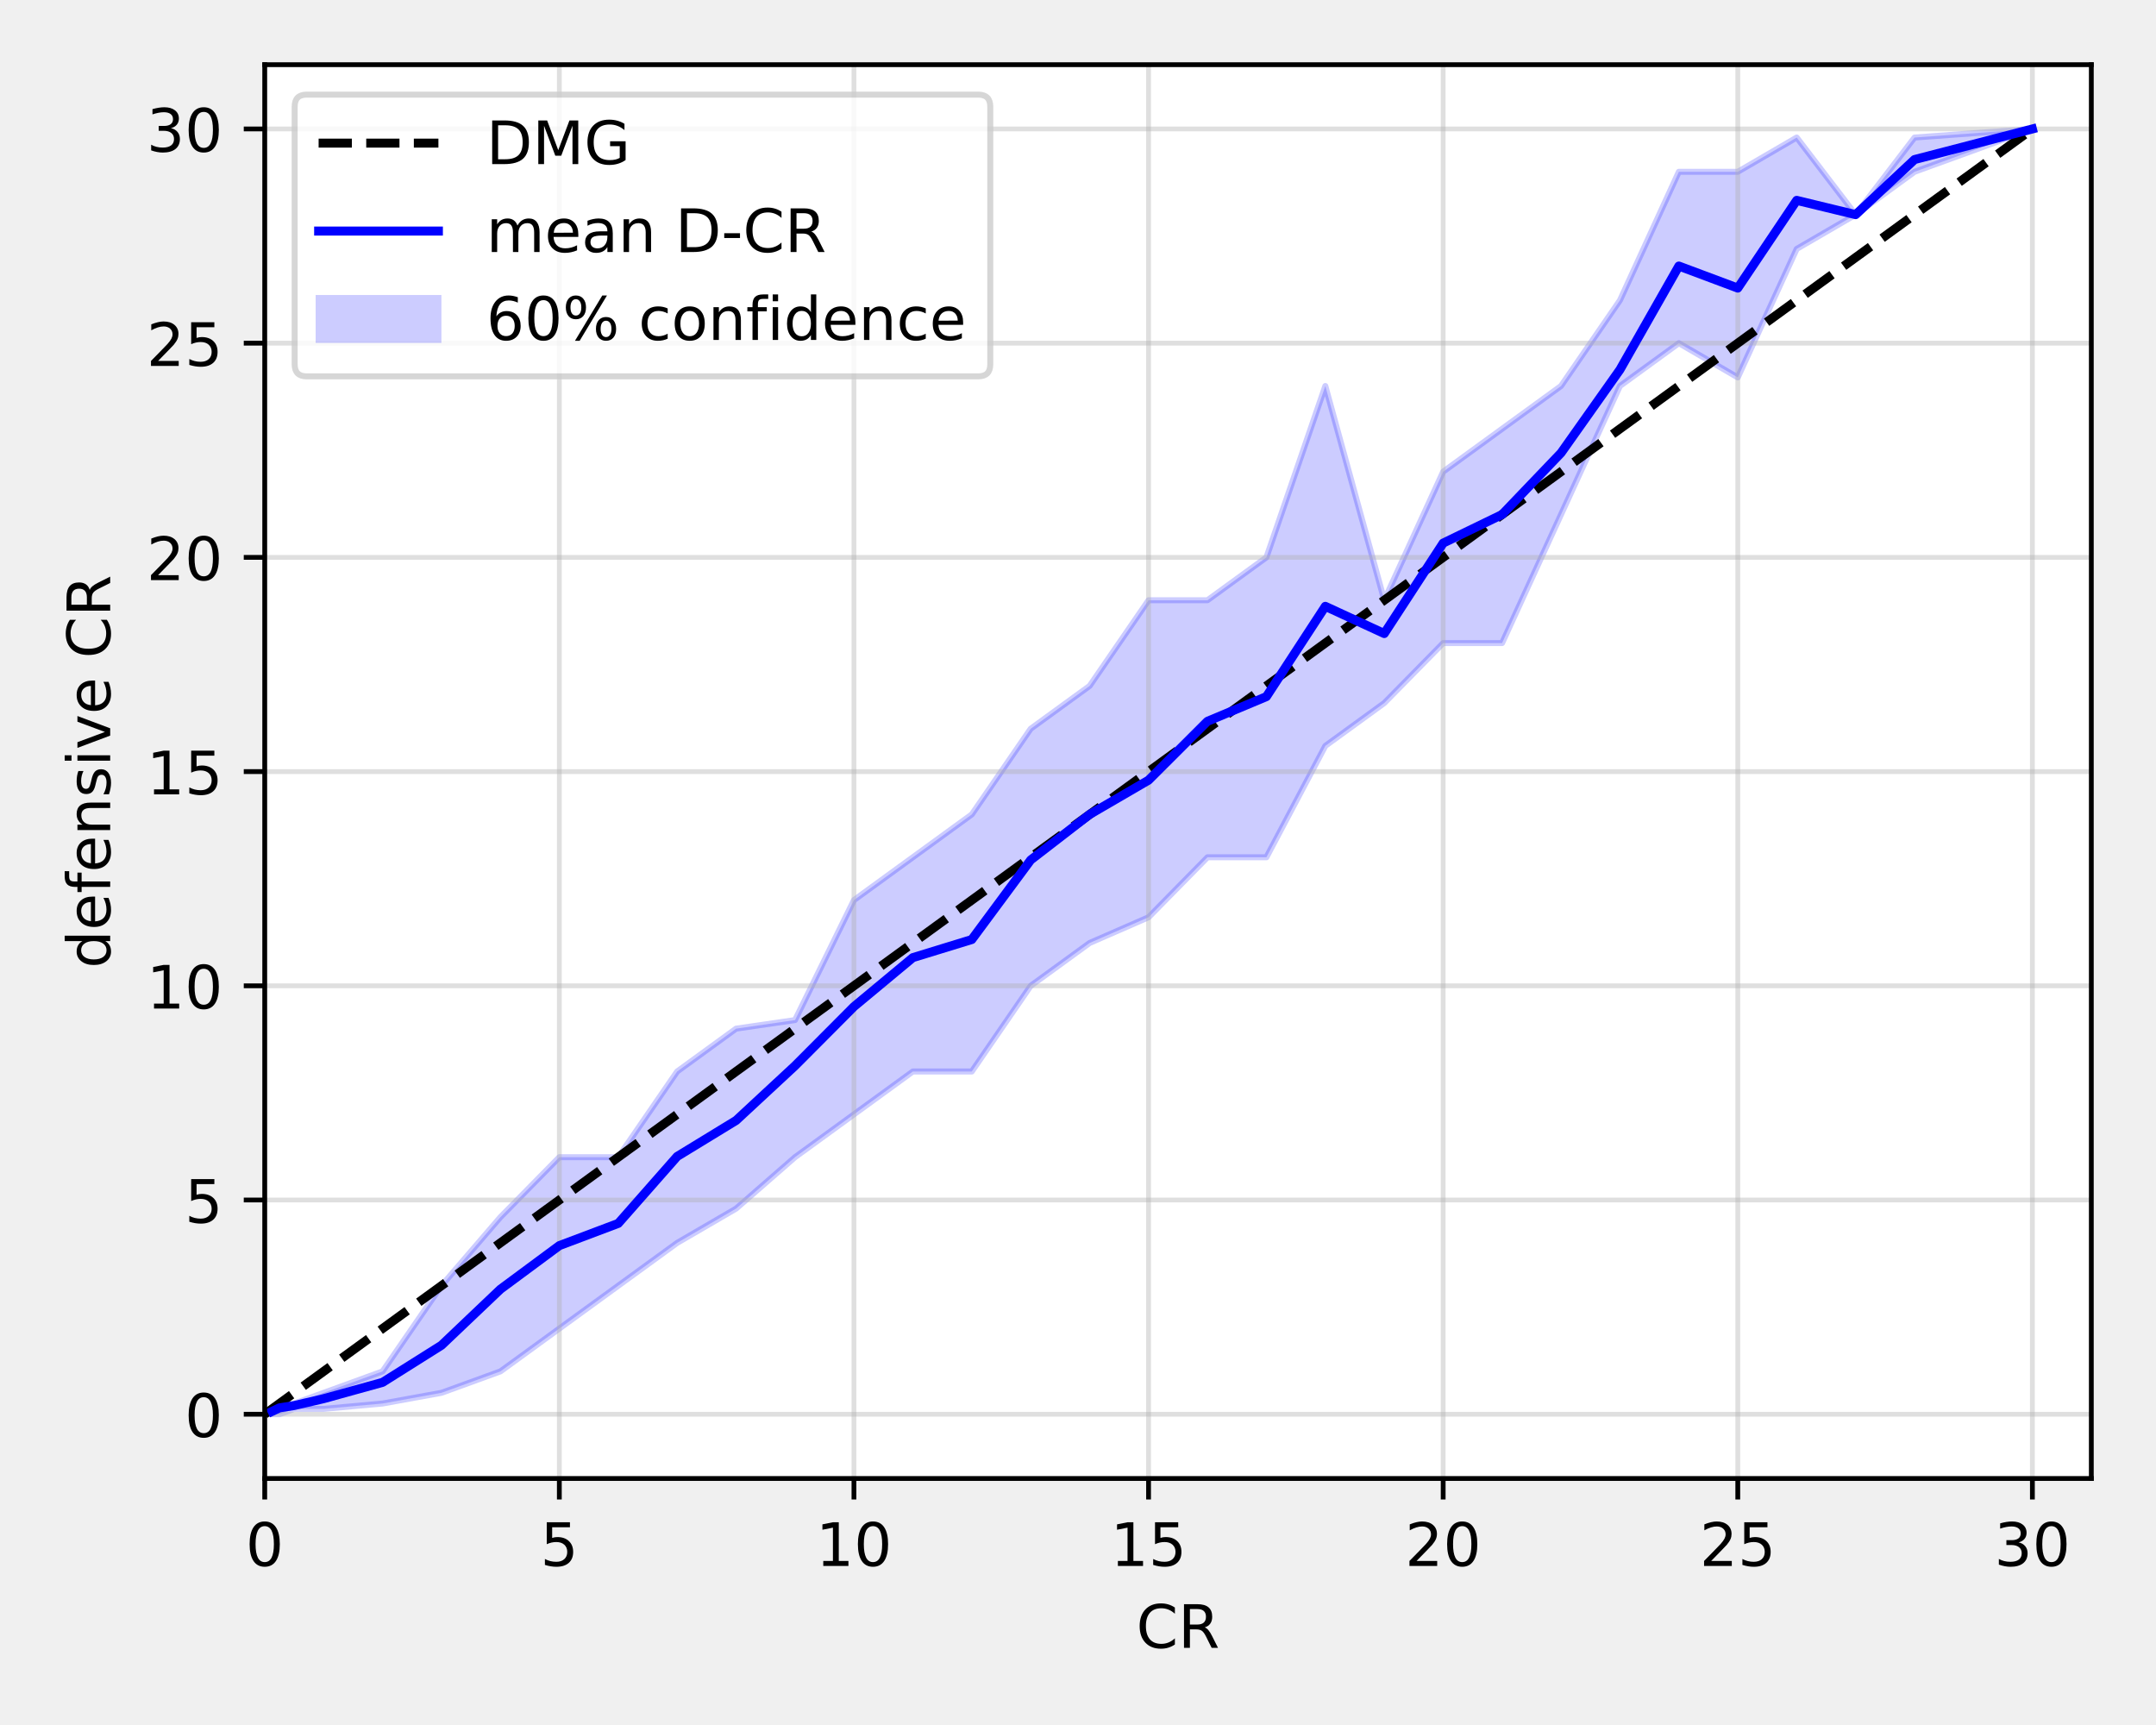
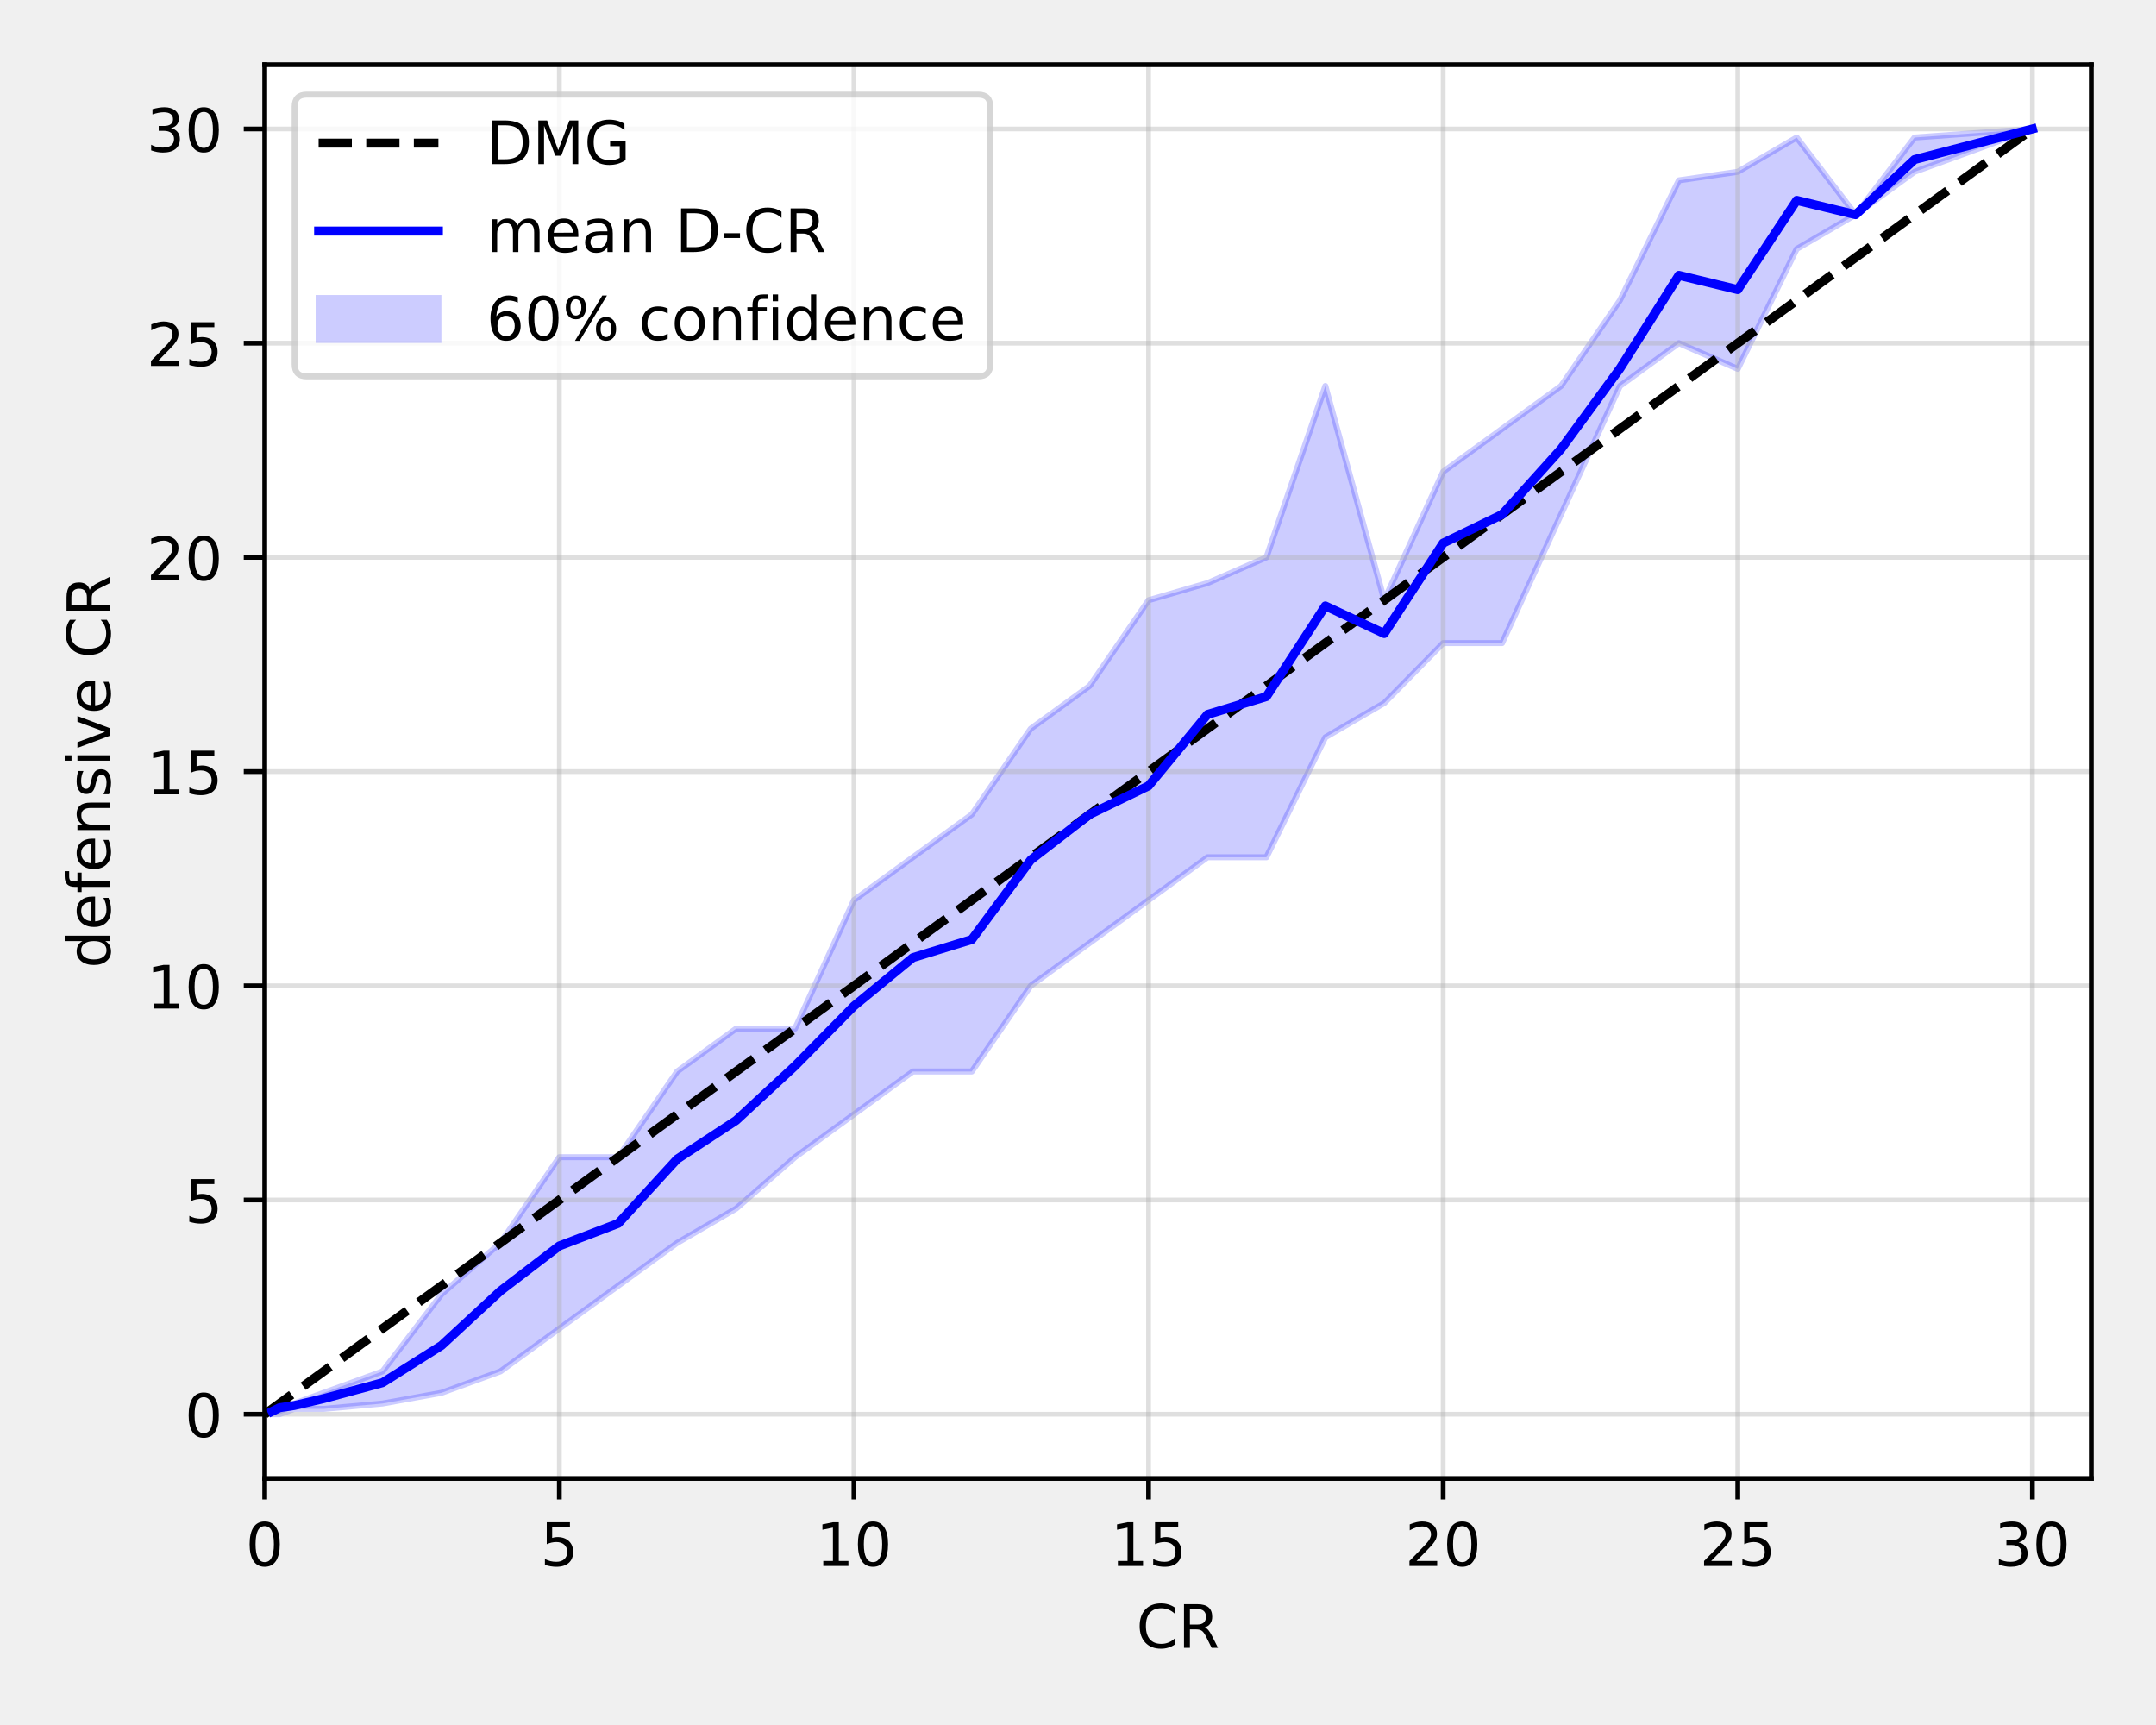
<svg xmlns="http://www.w3.org/2000/svg" xmlns:xlink="http://www.w3.org/1999/xlink" height="288pt" version="1.1" viewBox="0 0 360 288" width="360pt">
  <defs>
    <style type="text/css">*{stroke-linecap:butt;stroke-linejoin:round;}</style>
  </defs>
  <g id="figure_1">
    <g id="patch_1">
      <path d="M 0 288  L 360 288  L 360 0  L 0 0  z " style="fill:none;" />
    </g>
    <g id="axes_1">
      <g id="patch_2">
        <path d="M 44.203 246.844  L 349.2 246.844  L 349.2 10.8  L 44.203 10.8  z " style="fill:#ffffff;" />
      </g>
      <g id="PolyCollection_1">
        <defs>
-           <path d="M 45.433 -52.78  L 45.433 -51.886  L 46.663 -51.886  L 49.122 -52.78  L 54.042 -52.78  L 63.88 -53.674  L 73.719 -55.462  L 83.558 -59.038  L 93.396 -66.191  L 103.235 -73.344  L 113.073 -80.497  L 122.912 -86.219  L 132.751 -94.803  L 142.589 -101.955  L 152.428 -109.108  L 162.266 -109.108  L 172.105 -123.414  L 181.944 -130.567  L 191.782 -134.858  L 201.621 -144.872  L 211.459 -144.872  L 221.298 -163.47  L 231.137 -170.623  L 240.975 -180.637  L 250.814 -180.637  L 260.653 -202.095  L 270.491 -223.554  L 280.33 -230.707  L 290.168 -224.984  L 300.007 -246.443  L 309.846 -252.165  L 319.684 -259.318  L 339.361 -266.471  L 339.361 -266.471  L 339.361 -266.471  L 319.684 -265.04  L 309.846 -252.165  L 300.007 -265.04  L 290.168 -259.318  L 280.33 -259.318  L 270.491 -237.859  L 260.653 -223.554  L 250.814 -216.401  L 240.975 -209.248  L 231.137 -187.789  L 221.298 -223.554  L 211.459 -194.942  L 201.621 -187.789  L 191.782 -187.789  L 181.944 -173.484  L 172.105 -166.331  L 162.266 -152.025  L 152.428 -144.872  L 142.589 -137.72  L 132.751 -117.692  L 122.912 -116.261  L 113.073 -109.108  L 103.235 -94.803  L 93.396 -94.803  L 83.558 -84.789  L 73.719 -73.344  L 63.88 -59.038  L 54.042 -55.462  L 49.122 -53.674  L 46.663 -52.78  L 45.433 -52.78  z " id="mf25859d9d9" style="stroke:#0000ff;stroke-opacity:0.2;" />
+           <path d="M 45.433 -52.78  L 45.433 -51.886  L 46.663 -51.886  L 49.122 -52.78  L 54.042 -52.78  L 63.88 -53.674  L 73.719 -55.462  L 83.558 -59.038  L 93.396 -66.191  L 103.235 -73.344  L 113.073 -80.497  L 122.912 -86.219  L 132.751 -94.803  L 142.589 -101.955  L 152.428 -109.108  L 162.266 -109.108  L 172.105 -123.414  L 181.944 -130.567  L 191.782 -137.72  L 201.621 -144.872  L 211.459 -144.872  L 221.298 -164.9  L 231.137 -170.623  L 240.975 -180.637  L 250.814 -180.637  L 260.653 -202.095  L 270.491 -223.554  L 280.33 -230.707  L 290.168 -226.415  L 300.007 -246.443  L 309.846 -252.165  L 319.684 -259.318  L 339.361 -266.471  L 339.361 -266.471  L 339.361 -266.471  L 319.684 -265.04  L 309.846 -252.165  L 300.007 -265.04  L 290.168 -259.318  L 280.33 -257.887  L 270.491 -237.859  L 260.653 -223.554  L 250.814 -216.401  L 240.975 -209.248  L 231.137 -187.789  L 221.298 -223.554  L 211.459 -194.942  L 201.621 -190.651  L 191.782 -187.789  L 181.944 -173.484  L 172.105 -166.331  L 162.266 -152.025  L 152.428 -144.872  L 142.589 -137.72  L 132.751 -116.261  L 122.912 -116.261  L 113.073 -109.108  L 103.235 -94.803  L 93.396 -94.803  L 83.558 -80.497  L 73.719 -71.913  L 63.88 -59.038  L 54.042 -55.462  L 49.122 -53.674  L 46.663 -52.78  L 45.433 -52.78  z " id="m1359d2518f" style="stroke:#0000ff;stroke-opacity:0.2;" />
        </defs>
-         <g clip-path="url(#pb2aee88e63)">
-           <use style="fill:#0000ff;fill-opacity:0.2;stroke:#0000ff;stroke-opacity:0.2;" x="0" xlink:href="#mf25859d9d9" y="288" />
+         <g clip-path="url(#p7112dc91b9)">
+           <use style="fill:#0000ff;fill-opacity:0.2;stroke:#0000ff;stroke-opacity:0.2;" x="0" xlink:href="#m1359d2518f" y="288" />
        </g>
      </g>
      <g id="matplotlib.axis_1">
        <g id="xtick_1">
          <g id="line2d_1">
-             <path clip-path="url(#pb2aee88e63)" d="M 44.203 246.844  L 44.203 10.8  " style="fill:none;stroke:#b0b0b0;stroke-linecap:square;stroke-opacity:0.4;stroke-width:0.8;" />
+             <path clip-path="url(#p7112dc91b9)" d="M 44.203 246.844  L 44.203 10.8  " style="fill:none;stroke:#b0b0b0;stroke-linecap:square;stroke-opacity:0.4;stroke-width:0.8;" />
          </g>
          <g id="line2d_2">
            <defs>
-               <path d="M 0 0  L 0 3.5  " id="m1d751c6bfa" style="stroke:#000000;stroke-width:0.8;" />
-             </defs>
-             <g>
-               <use style="stroke:#000000;stroke-width:0.8;" x="44.203" xlink:href="#m1d751c6bfa" y="246.844" />
+               <path d="M 0 0  L 0 3.5  " id="m02209ea04d" style="stroke:#000000;stroke-width:0.8;" />
+             </defs>
+             <g>
+               <use style="stroke:#000000;stroke-width:0.8;" x="44.203" xlink:href="#m02209ea04d" y="246.844" />
            </g>
          </g>
          <g id="text_1">
            <g transform="translate(41.02188 261.4422)scale(0.1 -0.1)">
              <defs>
                <path d="M 31.781 66.406  Q 24.172 66.406 20.328 58.906  Q 16.5 51.422 16.5 36.375  Q 16.5 21.391 20.328 13.891  Q 24.172 6.391 31.781 6.391  Q 39.453 6.391 43.281 13.891  Q 47.125 21.391 47.125 36.375  Q 47.125 51.422 43.281 58.906  Q 39.453 66.406 31.781 66.406  z M 31.781 74.219  Q 44.047 74.219 50.516 64.516  Q 56.984 54.828 56.984 36.375  Q 56.984 17.969 50.516 8.266  Q 44.047 -1.422 31.781 -1.422  Q 19.531 -1.422 13.062 8.266  Q 6.594 17.969 6.594 36.375  Q 6.594 54.828 13.062 64.516  Q 19.531 74.219 31.781 74.219  z " id="DejaVuSans-48" />
              </defs>
              <use xlink:href="#DejaVuSans-48" />
            </g>
          </g>
        </g>
        <g id="xtick_2">
          <g id="line2d_3">
-             <path clip-path="url(#pb2aee88e63)" d="M 93.396 246.844  L 93.396 10.8  " style="fill:none;stroke:#b0b0b0;stroke-linecap:square;stroke-opacity:0.4;stroke-width:0.8;" />
+             <path clip-path="url(#p7112dc91b9)" d="M 93.396 246.844  L 93.396 10.8  " style="fill:none;stroke:#b0b0b0;stroke-linecap:square;stroke-opacity:0.4;stroke-width:0.8;" />
          </g>
          <g id="line2d_4">
            <g>
-               <use style="stroke:#000000;stroke-width:0.8;" x="93.396" xlink:href="#m1d751c6bfa" y="246.844" />
+               <use style="stroke:#000000;stroke-width:0.8;" x="93.396" xlink:href="#m02209ea04d" y="246.844" />
            </g>
          </g>
          <g id="text_2">
            <g transform="translate(90.21492 261.4422)scale(0.1 -0.1)">
              <defs>
                <path d="M 10.797 72.906  L 49.516 72.906  L 49.516 64.594  L 19.828 64.594  L 19.828 46.734  Q 21.969 47.469 24.109 47.828  Q 26.266 48.188 28.422 48.188  Q 40.625 48.188 47.75 41.5  Q 54.891 34.812 54.891 23.391  Q 54.891 11.625 47.562 5.094  Q 40.234 -1.422 26.906 -1.422  Q 22.312 -1.422 17.547 -0.641  Q 12.797 0.141 7.719 1.703  L 7.719 11.625  Q 12.109 9.234 16.797 8.062  Q 21.484 6.891 26.703 6.891  Q 35.156 6.891 40.078 11.328  Q 45.016 15.766 45.016 23.391  Q 45.016 31 40.078 35.438  Q 35.156 39.891 26.703 39.891  Q 22.75 39.891 18.812 39.016  Q 14.891 38.141 10.797 36.281  z " id="DejaVuSans-53" />
              </defs>
              <use xlink:href="#DejaVuSans-53" />
            </g>
          </g>
        </g>
        <g id="xtick_3">
          <g id="line2d_5">
-             <path clip-path="url(#pb2aee88e63)" d="M 142.589 246.844  L 142.589 10.8  " style="fill:none;stroke:#b0b0b0;stroke-linecap:square;stroke-opacity:0.4;stroke-width:0.8;" />
+             <path clip-path="url(#p7112dc91b9)" d="M 142.589 246.844  L 142.589 10.8  " style="fill:none;stroke:#b0b0b0;stroke-linecap:square;stroke-opacity:0.4;stroke-width:0.8;" />
          </g>
          <g id="line2d_6">
            <g>
-               <use style="stroke:#000000;stroke-width:0.8;" x="142.589" xlink:href="#m1d751c6bfa" y="246.844" />
+               <use style="stroke:#000000;stroke-width:0.8;" x="142.589" xlink:href="#m02209ea04d" y="246.844" />
            </g>
          </g>
          <g id="text_3">
            <g transform="translate(136.2267 261.4422)scale(0.1 -0.1)">
              <defs>
                <path d="M 12.406 8.297  L 28.516 8.297  L 28.516 63.922  L 10.984 60.406  L 10.984 69.391  L 28.422 72.906  L 38.281 72.906  L 38.281 8.297  L 54.391 8.297  L 54.391 0  L 12.406 0  z " id="DejaVuSans-49" />
              </defs>
              <use xlink:href="#DejaVuSans-49" />
              <use x="63.623" xlink:href="#DejaVuSans-48" />
            </g>
          </g>
        </g>
        <g id="xtick_4">
          <g id="line2d_7">
-             <path clip-path="url(#pb2aee88e63)" d="M 191.782 246.844  L 191.782 10.8  " style="fill:none;stroke:#b0b0b0;stroke-linecap:square;stroke-opacity:0.4;stroke-width:0.8;" />
+             <path clip-path="url(#p7112dc91b9)" d="M 191.782 246.844  L 191.782 10.8  " style="fill:none;stroke:#b0b0b0;stroke-linecap:square;stroke-opacity:0.4;stroke-width:0.8;" />
          </g>
          <g id="line2d_8">
            <g>
-               <use style="stroke:#000000;stroke-width:0.8;" x="191.782" xlink:href="#m1d751c6bfa" y="246.844" />
+               <use style="stroke:#000000;stroke-width:0.8;" x="191.782" xlink:href="#m02209ea04d" y="246.844" />
            </g>
          </g>
          <g id="text_4">
            <g transform="translate(185.4198 261.4422)scale(0.1 -0.1)">
              <use xlink:href="#DejaVuSans-49" />
              <use x="63.623" xlink:href="#DejaVuSans-53" />
            </g>
          </g>
        </g>
        <g id="xtick_5">
          <g id="line2d_9">
-             <path clip-path="url(#pb2aee88e63)" d="M 240.975 246.844  L 240.975 10.8  " style="fill:none;stroke:#b0b0b0;stroke-linecap:square;stroke-opacity:0.4;stroke-width:0.8;" />
+             <path clip-path="url(#p7112dc91b9)" d="M 240.975 246.844  L 240.975 10.8  " style="fill:none;stroke:#b0b0b0;stroke-linecap:square;stroke-opacity:0.4;stroke-width:0.8;" />
          </g>
          <g id="line2d_10">
            <g>
-               <use style="stroke:#000000;stroke-width:0.8;" x="240.975" xlink:href="#m1d751c6bfa" y="246.844" />
+               <use style="stroke:#000000;stroke-width:0.8;" x="240.975" xlink:href="#m02209ea04d" y="246.844" />
            </g>
          </g>
          <g id="text_5">
            <g transform="translate(234.6128 261.4422)scale(0.1 -0.1)">
              <defs>
                <path d="M 19.188 8.297  L 53.609 8.297  L 53.609 0  L 7.328 0  L 7.328 8.297  Q 12.938 14.109 22.625 23.891  Q 32.328 33.688 34.812 36.531  Q 39.547 41.844 41.422 45.531  Q 43.312 49.219 43.312 52.781  Q 43.312 58.594 39.234 62.25  Q 35.156 65.922 28.609 65.922  Q 23.969 65.922 18.812 64.312  Q 13.672 62.703 7.812 59.422  L 7.812 69.391  Q 13.766 71.781 18.938 73  Q 24.125 74.219 28.422 74.219  Q 39.75 74.219 46.484 68.547  Q 53.219 62.891 53.219 53.422  Q 53.219 48.922 51.531 44.891  Q 49.859 40.875 45.406 35.406  Q 44.188 33.984 37.641 27.219  Q 31.109 20.453 19.188 8.297  z " id="DejaVuSans-50" />
              </defs>
              <use xlink:href="#DejaVuSans-50" />
              <use x="63.623" xlink:href="#DejaVuSans-48" />
            </g>
          </g>
        </g>
        <g id="xtick_6">
          <g id="line2d_11">
-             <path clip-path="url(#pb2aee88e63)" d="M 290.168 246.844  L 290.168 10.8  " style="fill:none;stroke:#b0b0b0;stroke-linecap:square;stroke-opacity:0.4;stroke-width:0.8;" />
+             <path clip-path="url(#p7112dc91b9)" d="M 290.168 246.844  L 290.168 10.8  " style="fill:none;stroke:#b0b0b0;stroke-linecap:square;stroke-opacity:0.4;stroke-width:0.8;" />
          </g>
          <g id="line2d_12">
            <g>
-               <use style="stroke:#000000;stroke-width:0.8;" x="290.168" xlink:href="#m1d751c6bfa" y="246.844" />
+               <use style="stroke:#000000;stroke-width:0.8;" x="290.168" xlink:href="#m02209ea04d" y="246.844" />
            </g>
          </g>
          <g id="text_6">
            <g transform="translate(283.8058 261.4422)scale(0.1 -0.1)">
              <use xlink:href="#DejaVuSans-50" />
              <use x="63.623" xlink:href="#DejaVuSans-53" />
            </g>
          </g>
        </g>
        <g id="xtick_7">
          <g id="line2d_13">
-             <path clip-path="url(#pb2aee88e63)" d="M 339.361 246.844  L 339.361 10.8  " style="fill:none;stroke:#b0b0b0;stroke-linecap:square;stroke-opacity:0.4;stroke-width:0.8;" />
+             <path clip-path="url(#p7112dc91b9)" d="M 339.361 246.844  L 339.361 10.8  " style="fill:none;stroke:#b0b0b0;stroke-linecap:square;stroke-opacity:0.4;stroke-width:0.8;" />
          </g>
          <g id="line2d_14">
            <g>
-               <use style="stroke:#000000;stroke-width:0.8;" x="339.361" xlink:href="#m1d751c6bfa" y="246.844" />
+               <use style="stroke:#000000;stroke-width:0.8;" x="339.361" xlink:href="#m02209ea04d" y="246.844" />
            </g>
          </g>
          <g id="text_7">
            <g transform="translate(332.9989 261.4422)scale(0.1 -0.1)">
              <defs>
                <path d="M 40.578 39.312  Q 47.656 37.797 51.625 33  Q 55.609 28.219 55.609 21.188  Q 55.609 10.406 48.188 4.484  Q 40.766 -1.422 27.094 -1.422  Q 22.516 -1.422 17.656 -0.516  Q 12.797 0.391 7.625 2.203  L 7.625 11.719  Q 11.719 9.328 16.594 8.109  Q 21.484 6.891 26.812 6.891  Q 36.078 6.891 40.938 10.547  Q 45.797 14.203 45.797 21.188  Q 45.797 27.641 41.281 31.266  Q 36.766 34.906 28.719 34.906  L 20.219 34.906  L 20.219 43.016  L 29.109 43.016  Q 36.375 43.016 40.234 45.922  Q 44.094 48.828 44.094 54.297  Q 44.094 59.906 40.109 62.906  Q 36.141 65.922 28.719 65.922  Q 24.656 65.922 20.016 65.031  Q 15.375 64.156 9.812 62.312  L 9.812 71.094  Q 15.438 72.656 20.344 73.438  Q 25.25 74.219 29.594 74.219  Q 40.828 74.219 47.359 69.109  Q 53.906 64.016 53.906 55.328  Q 53.906 49.266 50.438 45.094  Q 46.969 40.922 40.578 39.312  z " id="DejaVuSans-51" />
              </defs>
              <use xlink:href="#DejaVuSans-51" />
              <use x="63.623" xlink:href="#DejaVuSans-48" />
            </g>
          </g>
        </g>
        <g id="text_8">
          <g transform="translate(189.7359 275.1203)scale(0.1 -0.1)">
            <defs>
              <path d="M 64.406 67.281  L 64.406 56.891  Q 59.422 61.531 53.781 63.812  Q 48.141 66.109 41.797 66.109  Q 29.297 66.109 22.656 58.469  Q 16.016 50.828 16.016 36.375  Q 16.016 21.969 22.656 14.328  Q 29.297 6.688 41.797 6.688  Q 48.141 6.688 53.781 8.984  Q 59.422 11.281 64.406 15.922  L 64.406 5.609  Q 59.234 2.094 53.438 0.328  Q 47.656 -1.422 41.219 -1.422  Q 24.656 -1.422 15.125 8.703  Q 5.609 18.844 5.609 36.375  Q 5.609 53.953 15.125 64.078  Q 24.656 74.219 41.219 74.219  Q 47.75 74.219 53.531 72.484  Q 59.328 70.75 64.406 67.281  z " id="DejaVuSans-67" />
              <path d="M 44.391 34.188  Q 47.562 33.109 50.562 29.594  Q 53.562 26.078 56.594 19.922  L 66.609 0  L 56 0  L 46.688 18.703  Q 43.062 26.031 39.672 28.422  Q 36.281 30.812 30.422 30.812  L 19.672 30.812  L 19.672 0  L 9.812 0  L 9.812 72.906  L 32.078 72.906  Q 44.578 72.906 50.734 67.672  Q 56.891 62.453 56.891 51.906  Q 56.891 45.016 53.688 40.469  Q 50.484 35.938 44.391 34.188  z M 19.672 64.797  L 19.672 38.922  L 32.078 38.922  Q 39.203 38.922 42.844 42.219  Q 46.484 45.516 46.484 51.906  Q 46.484 58.297 42.844 61.547  Q 39.203 64.797 32.078 64.797  z " id="DejaVuSans-82" />
            </defs>
            <use xlink:href="#DejaVuSans-67" />
            <use x="69.824" xlink:href="#DejaVuSans-82" />
          </g>
        </g>
      </g>
      <g id="matplotlib.axis_2">
        <g id="ytick_1">
          <g id="line2d_15">
-             <path clip-path="url(#pb2aee88e63)" d="M 44.203 236.114  L 349.2 236.114  " style="fill:none;stroke:#b0b0b0;stroke-linecap:square;stroke-opacity:0.4;stroke-width:0.8;" />
+             <path clip-path="url(#p7112dc91b9)" d="M 44.203 236.114  L 349.2 236.114  " style="fill:none;stroke:#b0b0b0;stroke-linecap:square;stroke-opacity:0.4;stroke-width:0.8;" />
          </g>
          <g id="line2d_16">
            <defs>
-               <path d="M 0 0  L -3.5 0  " id="m3bca283610" style="stroke:#000000;stroke-width:0.8;" />
-             </defs>
-             <g>
-               <use style="stroke:#000000;stroke-width:0.8;" x="44.203" xlink:href="#m3bca283610" y="236.114" />
+               <path d="M 0 0  L -3.5 0  " id="med9944514c" style="stroke:#000000;stroke-width:0.8;" />
+             </defs>
+             <g>
+               <use style="stroke:#000000;stroke-width:0.8;" x="44.203" xlink:href="#med9944514c" y="236.114" />
            </g>
          </g>
          <g id="text_9">
            <g transform="translate(30.84062 239.9137)scale(0.1 -0.1)">
              <use xlink:href="#DejaVuSans-48" />
            </g>
          </g>
        </g>
        <g id="ytick_2">
          <g id="line2d_17">
-             <path clip-path="url(#pb2aee88e63)" d="M 44.203 200.35  L 349.2 200.35  " style="fill:none;stroke:#b0b0b0;stroke-linecap:square;stroke-opacity:0.4;stroke-width:0.8;" />
+             <path clip-path="url(#p7112dc91b9)" d="M 44.203 200.35  L 349.2 200.35  " style="fill:none;stroke:#b0b0b0;stroke-linecap:square;stroke-opacity:0.4;stroke-width:0.8;" />
          </g>
          <g id="line2d_18">
            <g>
-               <use style="stroke:#000000;stroke-width:0.8;" x="44.203" xlink:href="#m3bca283610" y="200.35" />
+               <use style="stroke:#000000;stroke-width:0.8;" x="44.203" xlink:href="#med9944514c" y="200.35" />
            </g>
          </g>
          <g id="text_10">
            <g transform="translate(30.84062 204.1495)scale(0.1 -0.1)">
              <use xlink:href="#DejaVuSans-53" />
            </g>
          </g>
        </g>
        <g id="ytick_3">
          <g id="line2d_19">
-             <path clip-path="url(#pb2aee88e63)" d="M 44.203 164.586  L 349.2 164.586  " style="fill:none;stroke:#b0b0b0;stroke-linecap:square;stroke-opacity:0.4;stroke-width:0.8;" />
+             <path clip-path="url(#p7112dc91b9)" d="M 44.203 164.586  L 349.2 164.586  " style="fill:none;stroke:#b0b0b0;stroke-linecap:square;stroke-opacity:0.4;stroke-width:0.8;" />
          </g>
          <g id="line2d_20">
            <g>
-               <use style="stroke:#000000;stroke-width:0.8;" x="44.203" xlink:href="#m3bca283610" y="164.586" />
+               <use style="stroke:#000000;stroke-width:0.8;" x="44.203" xlink:href="#med9944514c" y="164.586" />
            </g>
          </g>
          <g id="text_11">
            <g transform="translate(24.47812 168.3853)scale(0.1 -0.1)">
              <use xlink:href="#DejaVuSans-49" />
              <use x="63.623" xlink:href="#DejaVuSans-48" />
            </g>
          </g>
        </g>
        <g id="ytick_4">
          <g id="line2d_21">
-             <path clip-path="url(#pb2aee88e63)" d="M 44.203 128.822  L 349.2 128.822  " style="fill:none;stroke:#b0b0b0;stroke-linecap:square;stroke-opacity:0.4;stroke-width:0.8;" />
+             <path clip-path="url(#p7112dc91b9)" d="M 44.203 128.822  L 349.2 128.822  " style="fill:none;stroke:#b0b0b0;stroke-linecap:square;stroke-opacity:0.4;stroke-width:0.8;" />
          </g>
          <g id="line2d_22">
            <g>
-               <use style="stroke:#000000;stroke-width:0.8;" x="44.203" xlink:href="#m3bca283610" y="128.822" />
+               <use style="stroke:#000000;stroke-width:0.8;" x="44.203" xlink:href="#med9944514c" y="128.822" />
            </g>
          </g>
          <g id="text_12">
            <g transform="translate(24.47812 132.6211)scale(0.1 -0.1)">
              <use xlink:href="#DejaVuSans-49" />
              <use x="63.623" xlink:href="#DejaVuSans-53" />
            </g>
          </g>
        </g>
        <g id="ytick_5">
          <g id="line2d_23">
-             <path clip-path="url(#pb2aee88e63)" d="M 44.203 93.058  L 349.2 93.058  " style="fill:none;stroke:#b0b0b0;stroke-linecap:square;stroke-opacity:0.4;stroke-width:0.8;" />
+             <path clip-path="url(#p7112dc91b9)" d="M 44.203 93.058  L 349.2 93.058  " style="fill:none;stroke:#b0b0b0;stroke-linecap:square;stroke-opacity:0.4;stroke-width:0.8;" />
          </g>
          <g id="line2d_24">
            <g>
-               <use style="stroke:#000000;stroke-width:0.8;" x="44.203" xlink:href="#m3bca283610" y="93.058" />
+               <use style="stroke:#000000;stroke-width:0.8;" x="44.203" xlink:href="#med9944514c" y="93.058" />
            </g>
          </g>
          <g id="text_13">
            <g transform="translate(24.47812 96.85689)scale(0.1 -0.1)">
              <use xlink:href="#DejaVuSans-50" />
              <use x="63.623" xlink:href="#DejaVuSans-48" />
            </g>
          </g>
        </g>
        <g id="ytick_6">
          <g id="line2d_25">
-             <path clip-path="url(#pb2aee88e63)" d="M 44.203 57.293  L 349.2 57.293  " style="fill:none;stroke:#b0b0b0;stroke-linecap:square;stroke-opacity:0.4;stroke-width:0.8;" />
+             <path clip-path="url(#p7112dc91b9)" d="M 44.203 57.293  L 349.2 57.293  " style="fill:none;stroke:#b0b0b0;stroke-linecap:square;stroke-opacity:0.4;stroke-width:0.8;" />
          </g>
          <g id="line2d_26">
            <g>
-               <use style="stroke:#000000;stroke-width:0.8;" x="44.203" xlink:href="#m3bca283610" y="57.293" />
+               <use style="stroke:#000000;stroke-width:0.8;" x="44.203" xlink:href="#med9944514c" y="57.293" />
            </g>
          </g>
          <g id="text_14">
            <g transform="translate(24.47812 61.09269)scale(0.1 -0.1)">
              <use xlink:href="#DejaVuSans-50" />
              <use x="63.623" xlink:href="#DejaVuSans-53" />
            </g>
          </g>
        </g>
        <g id="ytick_7">
          <g id="line2d_27">
-             <path clip-path="url(#pb2aee88e63)" d="M 44.203 21.529  L 349.2 21.529  " style="fill:none;stroke:#b0b0b0;stroke-linecap:square;stroke-opacity:0.4;stroke-width:0.8;" />
+             <path clip-path="url(#p7112dc91b9)" d="M 44.203 21.529  L 349.2 21.529  " style="fill:none;stroke:#b0b0b0;stroke-linecap:square;stroke-opacity:0.4;stroke-width:0.8;" />
          </g>
          <g id="line2d_28">
            <g>
-               <use style="stroke:#000000;stroke-width:0.8;" x="44.203" xlink:href="#m3bca283610" y="21.529" />
+               <use style="stroke:#000000;stroke-width:0.8;" x="44.203" xlink:href="#med9944514c" y="21.529" />
            </g>
          </g>
          <g id="text_15">
            <g transform="translate(24.47812 25.32848)scale(0.1 -0.1)">
              <use xlink:href="#DejaVuSans-51" />
              <use x="63.623" xlink:href="#DejaVuSans-48" />
            </g>
          </g>
        </g>
        <g id="text_16">
          <g transform="translate(18.39844 161.6625)rotate(-90)scale(0.1 -0.1)">
            <defs>
              <path d="M 45.406 46.391  L 45.406 75.984  L 54.391 75.984  L 54.391 0  L 45.406 0  L 45.406 8.203  Q 42.578 3.328 38.25 0.953  Q 33.938 -1.422 27.875 -1.422  Q 17.969 -1.422 11.734 6.484  Q 5.516 14.406 5.516 27.297  Q 5.516 40.188 11.734 48.094  Q 17.969 56 27.875 56  Q 33.938 56 38.25 53.625  Q 42.578 51.266 45.406 46.391  z M 14.797 27.297  Q 14.797 17.391 18.875 11.75  Q 22.953 6.109 30.078 6.109  Q 37.203 6.109 41.297 11.75  Q 45.406 17.391 45.406 27.297  Q 45.406 37.203 41.297 42.844  Q 37.203 48.484 30.078 48.484  Q 22.953 48.484 18.875 42.844  Q 14.797 37.203 14.797 27.297  z " id="DejaVuSans-100" />
              <path d="M 56.203 29.594  L 56.203 25.203  L 14.891 25.203  Q 15.484 15.922 20.484 11.062  Q 25.484 6.203 34.422 6.203  Q 39.594 6.203 44.453 7.469  Q 49.312 8.734 54.109 11.281  L 54.109 2.781  Q 49.266 0.734 44.188 -0.344  Q 39.109 -1.422 33.891 -1.422  Q 20.797 -1.422 13.156 6.188  Q 5.516 13.812 5.516 26.812  Q 5.516 40.234 12.766 48.109  Q 20.016 56 32.328 56  Q 43.359 56 49.781 48.891  Q 56.203 41.797 56.203 29.594  z M 47.219 32.234  Q 47.125 39.594 43.094 43.984  Q 39.062 48.391 32.422 48.391  Q 24.906 48.391 20.391 44.141  Q 15.875 39.891 15.188 32.172  z " id="DejaVuSans-101" />
              <path d="M 37.109 75.984  L 37.109 68.5  L 28.516 68.5  Q 23.688 68.5 21.797 66.547  Q 19.922 64.594 19.922 59.516  L 19.922 54.688  L 34.719 54.688  L 34.719 47.703  L 19.922 47.703  L 19.922 0  L 10.891 0  L 10.891 47.703  L 2.297 47.703  L 2.297 54.688  L 10.891 54.688  L 10.891 58.5  Q 10.891 67.625 15.141 71.797  Q 19.391 75.984 28.609 75.984  z " id="DejaVuSans-102" />
              <path d="M 54.891 33.016  L 54.891 0  L 45.906 0  L 45.906 32.719  Q 45.906 40.484 42.875 44.328  Q 39.844 48.188 33.797 48.188  Q 26.516 48.188 22.312 43.547  Q 18.109 38.922 18.109 30.906  L 18.109 0  L 9.078 0  L 9.078 54.688  L 18.109 54.688  L 18.109 46.188  Q 21.344 51.125 25.703 53.562  Q 30.078 56 35.797 56  Q 45.219 56 50.047 50.172  Q 54.891 44.344 54.891 33.016  z " id="DejaVuSans-110" />
              <path d="M 44.281 53.078  L 44.281 44.578  Q 40.484 46.531 36.375 47.5  Q 32.281 48.484 27.875 48.484  Q 21.188 48.484 17.844 46.438  Q 14.5 44.391 14.5 40.281  Q 14.5 37.156 16.891 35.375  Q 19.281 33.594 26.516 31.984  L 29.594 31.297  Q 39.156 29.25 43.188 25.516  Q 47.219 21.781 47.219 15.094  Q 47.219 7.469 41.188 3.016  Q 35.156 -1.422 24.609 -1.422  Q 20.219 -1.422 15.453 -0.562  Q 10.688 0.297 5.422 2  L 5.422 11.281  Q 10.406 8.688 15.234 7.391  Q 20.062 6.109 24.812 6.109  Q 31.156 6.109 34.562 8.281  Q 37.984 10.453 37.984 14.406  Q 37.984 18.062 35.516 20.016  Q 33.062 21.969 24.703 23.781  L 21.578 24.516  Q 13.234 26.266 9.516 29.906  Q 5.812 33.547 5.812 39.891  Q 5.812 47.609 11.281 51.797  Q 16.75 56 26.812 56  Q 31.781 56 36.172 55.266  Q 40.578 54.547 44.281 53.078  z " id="DejaVuSans-115" />
              <path d="M 9.422 54.688  L 18.406 54.688  L 18.406 0  L 9.422 0  z M 9.422 75.984  L 18.406 75.984  L 18.406 64.594  L 9.422 64.594  z " id="DejaVuSans-105" />
              <path d="M 2.984 54.688  L 12.5 54.688  L 29.594 8.797  L 46.688 54.688  L 56.203 54.688  L 35.688 0  L 23.484 0  z " id="DejaVuSans-118" />
              <path id="DejaVuSans-32" />
            </defs>
            <use xlink:href="#DejaVuSans-100" />
            <use x="63.477" xlink:href="#DejaVuSans-101" />
            <use x="125" xlink:href="#DejaVuSans-102" />
            <use x="160.205" xlink:href="#DejaVuSans-101" />
            <use x="221.729" xlink:href="#DejaVuSans-110" />
            <use x="285.107" xlink:href="#DejaVuSans-115" />
            <use x="337.207" xlink:href="#DejaVuSans-105" />
            <use x="364.99" xlink:href="#DejaVuSans-118" />
            <use x="424.17" xlink:href="#DejaVuSans-101" />
            <use x="485.693" xlink:href="#DejaVuSans-32" />
            <use x="517.48" xlink:href="#DejaVuSans-67" />
            <use x="587.305" xlink:href="#DejaVuSans-82" />
          </g>
        </g>
      </g>
      <g id="line2d_29">
-         <path clip-path="url(#pb2aee88e63)" d="M 44.203 236.114  L 45.433 235.22  L 46.663 234.326  L 49.122 232.538  L 54.042 228.962  L 63.88 221.809  L 73.719 214.656  L 83.558 207.503  L 93.396 200.35  L 103.235 193.197  L 113.073 186.045  L 122.912 178.892  L 132.751 171.739  L 142.589 164.586  L 152.428 157.433  L 162.266 150.28  L 172.105 143.128  L 181.944 135.975  L 191.782 128.822  L 201.621 121.669  L 211.459 114.516  L 221.298 107.363  L 231.137 100.211  L 240.975 93.058  L 250.814 85.905  L 260.653 78.752  L 270.491 71.599  L 280.33 64.446  L 290.168 57.293  L 300.007 50.141  L 309.846 42.988  L 319.684 35.835  L 329.523 28.682  L 339.361 21.529  " style="fill:none;stroke:#000000;stroke-dasharray:5.55,2.4;stroke-dashoffset:0;stroke-width:1.5;" />
+         <path clip-path="url(#p7112dc91b9)" d="M 44.203 236.114  L 45.433 235.22  L 46.663 234.326  L 49.122 232.538  L 54.042 228.962  L 63.88 221.809  L 73.719 214.656  L 83.558 207.503  L 93.396 200.35  L 103.235 193.197  L 113.073 186.045  L 122.912 178.892  L 132.751 171.739  L 142.589 164.586  L 152.428 157.433  L 162.266 150.28  L 172.105 143.128  L 181.944 135.975  L 191.782 128.822  L 201.621 121.669  L 211.459 114.516  L 221.298 107.363  L 231.137 100.211  L 240.975 93.058  L 250.814 85.905  L 260.653 78.752  L 270.491 71.599  L 280.33 64.446  L 290.168 57.293  L 300.007 50.141  L 309.846 42.988  L 319.684 35.835  L 329.523 28.682  L 339.361 21.529  " style="fill:none;stroke:#000000;stroke-dasharray:5.55,2.4;stroke-dashoffset:0;stroke-width:1.5;" />
      </g>
      <g id="line2d_30">
-         <path clip-path="url(#pb2aee88e63)" d="M 45.433 235.639  L 46.663 235.05  L 49.122 234.666  L 54.042 233.518  L 63.88 230.796  L 73.719 224.602  L 83.558 215.245  L 93.396 207.962  L 103.235 204.252  L 113.073 193.074  L 122.912 187.066  L 132.751 177.938  L 142.589 168.06  L 152.428 159.88  L 162.266 156.861  L 172.105 143.575  L 181.944 135.975  L 191.782 130.252  L 201.621 120.425  L 211.459 116.304  L 221.298 101.232  L 231.137 105.774  L 240.975 90.673  L 250.814 85.905  L 260.653 75.623  L 270.491 61.721  L 280.33 44.418  L 290.168 48.097  L 300.007 33.451  L 309.846 35.835  L 319.684 26.638  L 339.361 21.529  " style="fill:none;stroke:#0000ff;stroke-linecap:square;stroke-width:1.5;" />
+         <path clip-path="url(#p7112dc91b9)" d="M 45.433 235.639  L 46.663 235.03  L 49.122 234.663  L 54.042 233.509  L 63.88 230.849  L 73.719 224.638  L 83.558 215.531  L 93.396 208.014  L 103.235 204.252  L 113.073 193.513  L 122.912 187.066  L 132.751 177.959  L 142.589 167.964  L 152.428 159.88  L 162.266 156.861  L 172.105 143.575  L 181.944 135.975  L 191.782 131.206  L 201.621 119.285  L 211.459 116.304  L 221.298 101.164  L 231.137 105.774  L 240.975 90.673  L 250.814 85.905  L 260.653 74.965  L 270.491 61.52  L 280.33 45.968  L 290.168 48.352  L 300.007 33.451  L 309.846 35.835  L 319.684 26.638  L 339.361 21.529  " style="fill:none;stroke:#0000ff;stroke-linecap:square;stroke-width:1.5;" />
      </g>
      <g id="patch_3">
        <path d="M 44.203 246.844  L 44.203 10.8  " style="fill:none;stroke:#000000;stroke-linecap:square;stroke-linejoin:miter;stroke-width:0.8;" />
      </g>
      <g id="patch_4">
        <path d="M 349.2 246.844  L 349.2 10.8  " style="fill:none;stroke:#000000;stroke-linecap:square;stroke-linejoin:miter;stroke-width:0.8;" />
      </g>
      <g id="patch_5">
        <path d="M 44.203 246.844  L 349.2 246.844  " style="fill:none;stroke:#000000;stroke-linecap:square;stroke-linejoin:miter;stroke-width:0.8;" />
      </g>
      <g id="patch_6">
        <path d="M 44.203 10.8  L 349.2 10.8  " style="fill:none;stroke:#000000;stroke-linecap:square;stroke-linejoin:miter;stroke-width:0.8;" />
      </g>
      <g id="legend_1">
        <g id="patch_7">
          <path d="M 51.203 62.834  L 163.352 62.834  Q 165.352 62.834 165.352 60.834  L 165.352 17.8  Q 165.352 15.8 163.352 15.8  L 51.203 15.8  Q 49.203 15.8 49.203 17.8  L 49.203 60.834  Q 49.203 62.834 51.203 62.834  z " style="fill:#ffffff;opacity:0.8;stroke:#cccccc;stroke-linejoin:miter;" />
        </g>
        <g id="line2d_31">
          <path d="M 53.203 23.898  L 73.203 23.898  " style="fill:none;stroke:#000000;stroke-dasharray:5.55,2.4;stroke-dashoffset:0;stroke-width:1.5;" />
        </g>
        <g id="line2d_32" />
        <g id="text_17">
          <g transform="translate(81.20312 27.39844)scale(0.1 -0.1)">
            <defs>
              <path d="M 19.672 64.797  L 19.672 8.109  L 31.594 8.109  Q 46.688 8.109 53.688 14.938  Q 60.688 21.781 60.688 36.531  Q 60.688 51.172 53.688 57.984  Q 46.688 64.797 31.594 64.797  z M 9.812 72.906  L 30.078 72.906  Q 51.266 72.906 61.172 64.094  Q 71.094 55.281 71.094 36.531  Q 71.094 17.672 61.125 8.828  Q 51.172 0 30.078 0  L 9.812 0  z " id="DejaVuSans-68" />
              <path d="M 9.812 72.906  L 24.516 72.906  L 43.109 23.297  L 61.812 72.906  L 76.516 72.906  L 76.516 0  L 66.891 0  L 66.891 64.016  L 48.094 14.016  L 38.188 14.016  L 19.391 64.016  L 19.391 0  L 9.812 0  z " id="DejaVuSans-77" />
              <path d="M 59.516 10.406  L 59.516 29.984  L 43.406 29.984  L 43.406 38.094  L 69.281 38.094  L 69.281 6.781  Q 63.578 2.734 56.688 0.656  Q 49.812 -1.422 42 -1.422  Q 24.906 -1.422 15.25 8.562  Q 5.609 18.562 5.609 36.375  Q 5.609 54.25 15.25 64.234  Q 24.906 74.219 42 74.219  Q 49.125 74.219 55.547 72.453  Q 61.969 70.703 67.391 67.281  L 67.391 56.781  Q 61.922 61.422 55.766 63.766  Q 49.609 66.109 42.828 66.109  Q 29.438 66.109 22.719 58.641  Q 16.016 51.172 16.016 36.375  Q 16.016 21.625 22.719 14.156  Q 29.438 6.688 42.828 6.688  Q 48.047 6.688 52.141 7.594  Q 56.25 8.5 59.516 10.406  z " id="DejaVuSans-71" />
            </defs>
            <use xlink:href="#DejaVuSans-68" />
            <use x="77.002" xlink:href="#DejaVuSans-77" />
            <use x="163.281" xlink:href="#DejaVuSans-71" />
          </g>
        </g>
        <g id="line2d_33">
          <path d="M 53.203 38.577  L 73.203 38.577  " style="fill:none;stroke:#0000ff;stroke-linecap:square;stroke-width:1.5;" />
        </g>
        <g id="line2d_34" />
        <g id="text_18">
          <g transform="translate(81.20312 42.07656)scale(0.1 -0.1)">
            <defs>
              <path d="M 52 44.188  Q 55.375 50.25 60.062 53.125  Q 64.75 56 71.094 56  Q 79.641 56 84.281 50.016  Q 88.922 44.047 88.922 33.016  L 88.922 0  L 79.891 0  L 79.891 32.719  Q 79.891 40.578 77.094 44.375  Q 74.312 48.188 68.609 48.188  Q 61.625 48.188 57.562 43.547  Q 53.516 38.922 53.516 30.906  L 53.516 0  L 44.484 0  L 44.484 32.719  Q 44.484 40.625 41.703 44.406  Q 38.922 48.188 33.109 48.188  Q 26.219 48.188 22.156 43.531  Q 18.109 38.875 18.109 30.906  L 18.109 0  L 9.078 0  L 9.078 54.688  L 18.109 54.688  L 18.109 46.188  Q 21.188 51.219 25.484 53.609  Q 29.781 56 35.688 56  Q 41.656 56 45.828 52.969  Q 50 49.953 52 44.188  z " id="DejaVuSans-109" />
              <path d="M 34.281 27.484  Q 23.391 27.484 19.188 25  Q 14.984 22.516 14.984 16.5  Q 14.984 11.719 18.141 8.906  Q 21.297 6.109 26.703 6.109  Q 34.188 6.109 38.703 11.406  Q 43.219 16.703 43.219 25.484  L 43.219 27.484  z M 52.203 31.203  L 52.203 0  L 43.219 0  L 43.219 8.297  Q 40.141 3.328 35.547 0.953  Q 30.953 -1.422 24.312 -1.422  Q 15.922 -1.422 10.953 3.297  Q 6 8.016 6 15.922  Q 6 25.141 12.172 29.828  Q 18.359 34.516 30.609 34.516  L 43.219 34.516  L 43.219 35.406  Q 43.219 41.609 39.141 45  Q 35.062 48.391 27.688 48.391  Q 23 48.391 18.547 47.266  Q 14.109 46.141 10.016 43.891  L 10.016 52.203  Q 14.938 54.109 19.578 55.047  Q 24.219 56 28.609 56  Q 40.484 56 46.344 49.844  Q 52.203 43.703 52.203 31.203  z " id="DejaVuSans-97" />
              <path d="M 4.891 31.391  L 31.203 31.391  L 31.203 23.391  L 4.891 23.391  z " id="DejaVuSans-45" />
            </defs>
            <use xlink:href="#DejaVuSans-109" />
            <use x="97.412" xlink:href="#DejaVuSans-101" />
            <use x="158.936" xlink:href="#DejaVuSans-97" />
            <use x="220.215" xlink:href="#DejaVuSans-110" />
            <use x="283.594" xlink:href="#DejaVuSans-32" />
            <use x="315.381" xlink:href="#DejaVuSans-68" />
            <use x="392.383" xlink:href="#DejaVuSans-45" />
            <use x="428.467" xlink:href="#DejaVuSans-67" />
            <use x="498.291" xlink:href="#DejaVuSans-82" />
          </g>
        </g>
        <g id="patch_8">
          <path d="M 53.203 56.755  L 73.203 56.755  L 73.203 49.755  L 53.203 49.755  z " style="fill:#0000ff;opacity:0.2;stroke:#0000ff;stroke-linejoin:miter;" />
        </g>
        <g id="text_19">
          <g transform="translate(81.20312 56.75469)scale(0.1 -0.1)">
            <defs>
              <path d="M 33.016 40.375  Q 26.375 40.375 22.484 35.828  Q 18.609 31.297 18.609 23.391  Q 18.609 15.531 22.484 10.953  Q 26.375 6.391 33.016 6.391  Q 39.656 6.391 43.531 10.953  Q 47.406 15.531 47.406 23.391  Q 47.406 31.297 43.531 35.828  Q 39.656 40.375 33.016 40.375  z M 52.594 71.297  L 52.594 62.312  Q 48.875 64.062 45.094 64.984  Q 41.312 65.922 37.594 65.922  Q 27.828 65.922 22.672 59.328  Q 17.531 52.734 16.797 39.406  Q 19.672 43.656 24.016 45.922  Q 28.375 48.188 33.594 48.188  Q 44.578 48.188 50.953 41.516  Q 57.328 34.859 57.328 23.391  Q 57.328 12.156 50.688 5.359  Q 44.047 -1.422 33.016 -1.422  Q 20.359 -1.422 13.672 8.266  Q 6.984 17.969 6.984 36.375  Q 6.984 53.656 15.188 63.938  Q 23.391 74.219 37.203 74.219  Q 40.922 74.219 44.703 73.484  Q 48.484 72.75 52.594 71.297  z " id="DejaVuSans-54" />
              <path d="M 72.703 32.078  Q 68.453 32.078 66.031 28.469  Q 63.625 24.859 63.625 18.406  Q 63.625 12.062 66.031 8.422  Q 68.453 4.781 72.703 4.781  Q 76.859 4.781 79.266 8.422  Q 81.688 12.062 81.688 18.406  Q 81.688 24.812 79.266 28.438  Q 76.859 32.078 72.703 32.078  z M 72.703 38.281  Q 80.422 38.281 84.953 32.906  Q 89.5 27.547 89.5 18.406  Q 89.5 9.281 84.938 3.922  Q 80.375 -1.422 72.703 -1.422  Q 64.891 -1.422 60.344 3.922  Q 55.812 9.281 55.812 18.406  Q 55.812 27.594 60.375 32.938  Q 64.938 38.281 72.703 38.281  z M 22.312 68.016  Q 18.109 68.016 15.688 64.375  Q 13.281 60.75 13.281 54.391  Q 13.281 47.953 15.672 44.328  Q 18.062 40.719 22.312 40.719  Q 26.562 40.719 28.969 44.328  Q 31.391 47.953 31.391 54.391  Q 31.391 60.688 28.953 64.344  Q 26.516 68.016 22.312 68.016  z M 66.406 74.219  L 74.219 74.219  L 28.609 -1.422  L 20.797 -1.422  z M 22.312 74.219  Q 30.031 74.219 34.609 68.875  Q 39.203 63.531 39.203 54.391  Q 39.203 45.172 34.641 39.844  Q 30.078 34.516 22.312 34.516  Q 14.547 34.516 10.031 39.859  Q 5.516 45.219 5.516 54.391  Q 5.516 63.484 10.047 68.844  Q 14.594 74.219 22.312 74.219  z " id="DejaVuSans-37" />
              <path d="M 48.781 52.594  L 48.781 44.188  Q 44.969 46.297 41.141 47.344  Q 37.312 48.391 33.406 48.391  Q 24.656 48.391 19.812 42.844  Q 14.984 37.312 14.984 27.297  Q 14.984 17.281 19.812 11.734  Q 24.656 6.203 33.406 6.203  Q 37.312 6.203 41.141 7.25  Q 44.969 8.297 48.781 10.406  L 48.781 2.094  Q 45.016 0.344 40.984 -0.531  Q 36.969 -1.422 32.422 -1.422  Q 20.062 -1.422 12.781 6.344  Q 5.516 14.109 5.516 27.297  Q 5.516 40.672 12.859 48.328  Q 20.219 56 33.016 56  Q 37.156 56 41.109 55.141  Q 45.062 54.297 48.781 52.594  z " id="DejaVuSans-99" />
              <path d="M 30.609 48.391  Q 23.391 48.391 19.188 42.75  Q 14.984 37.109 14.984 27.297  Q 14.984 17.484 19.156 11.844  Q 23.344 6.203 30.609 6.203  Q 37.797 6.203 41.984 11.859  Q 46.188 17.531 46.188 27.297  Q 46.188 37.016 41.984 42.703  Q 37.797 48.391 30.609 48.391  z M 30.609 56  Q 42.328 56 49.016 48.375  Q 55.719 40.766 55.719 27.297  Q 55.719 13.875 49.016 6.219  Q 42.328 -1.422 30.609 -1.422  Q 18.844 -1.422 12.172 6.219  Q 5.516 13.875 5.516 27.297  Q 5.516 40.766 12.172 48.375  Q 18.844 56 30.609 56  z " id="DejaVuSans-111" />
            </defs>
            <use xlink:href="#DejaVuSans-54" />
            <use x="63.623" xlink:href="#DejaVuSans-48" />
            <use x="127.246" xlink:href="#DejaVuSans-37" />
            <use x="222.266" xlink:href="#DejaVuSans-32" />
            <use x="254.053" xlink:href="#DejaVuSans-99" />
            <use x="309.033" xlink:href="#DejaVuSans-111" />
            <use x="370.215" xlink:href="#DejaVuSans-110" />
            <use x="433.594" xlink:href="#DejaVuSans-102" />
            <use x="468.799" xlink:href="#DejaVuSans-105" />
            <use x="496.582" xlink:href="#DejaVuSans-100" />
            <use x="560.059" xlink:href="#DejaVuSans-101" />
            <use x="621.582" xlink:href="#DejaVuSans-110" />
            <use x="684.961" xlink:href="#DejaVuSans-99" />
            <use x="739.941" xlink:href="#DejaVuSans-101" />
          </g>
        </g>
      </g>
    </g>
  </g>
  <defs>
-     <clipPath id="pb2aee88e63">
+     <clipPath id="p7112dc91b9">
      <rect height="236.044" width="304.997" x="44.203" y="10.8" />
    </clipPath>
  </defs>
</svg>
